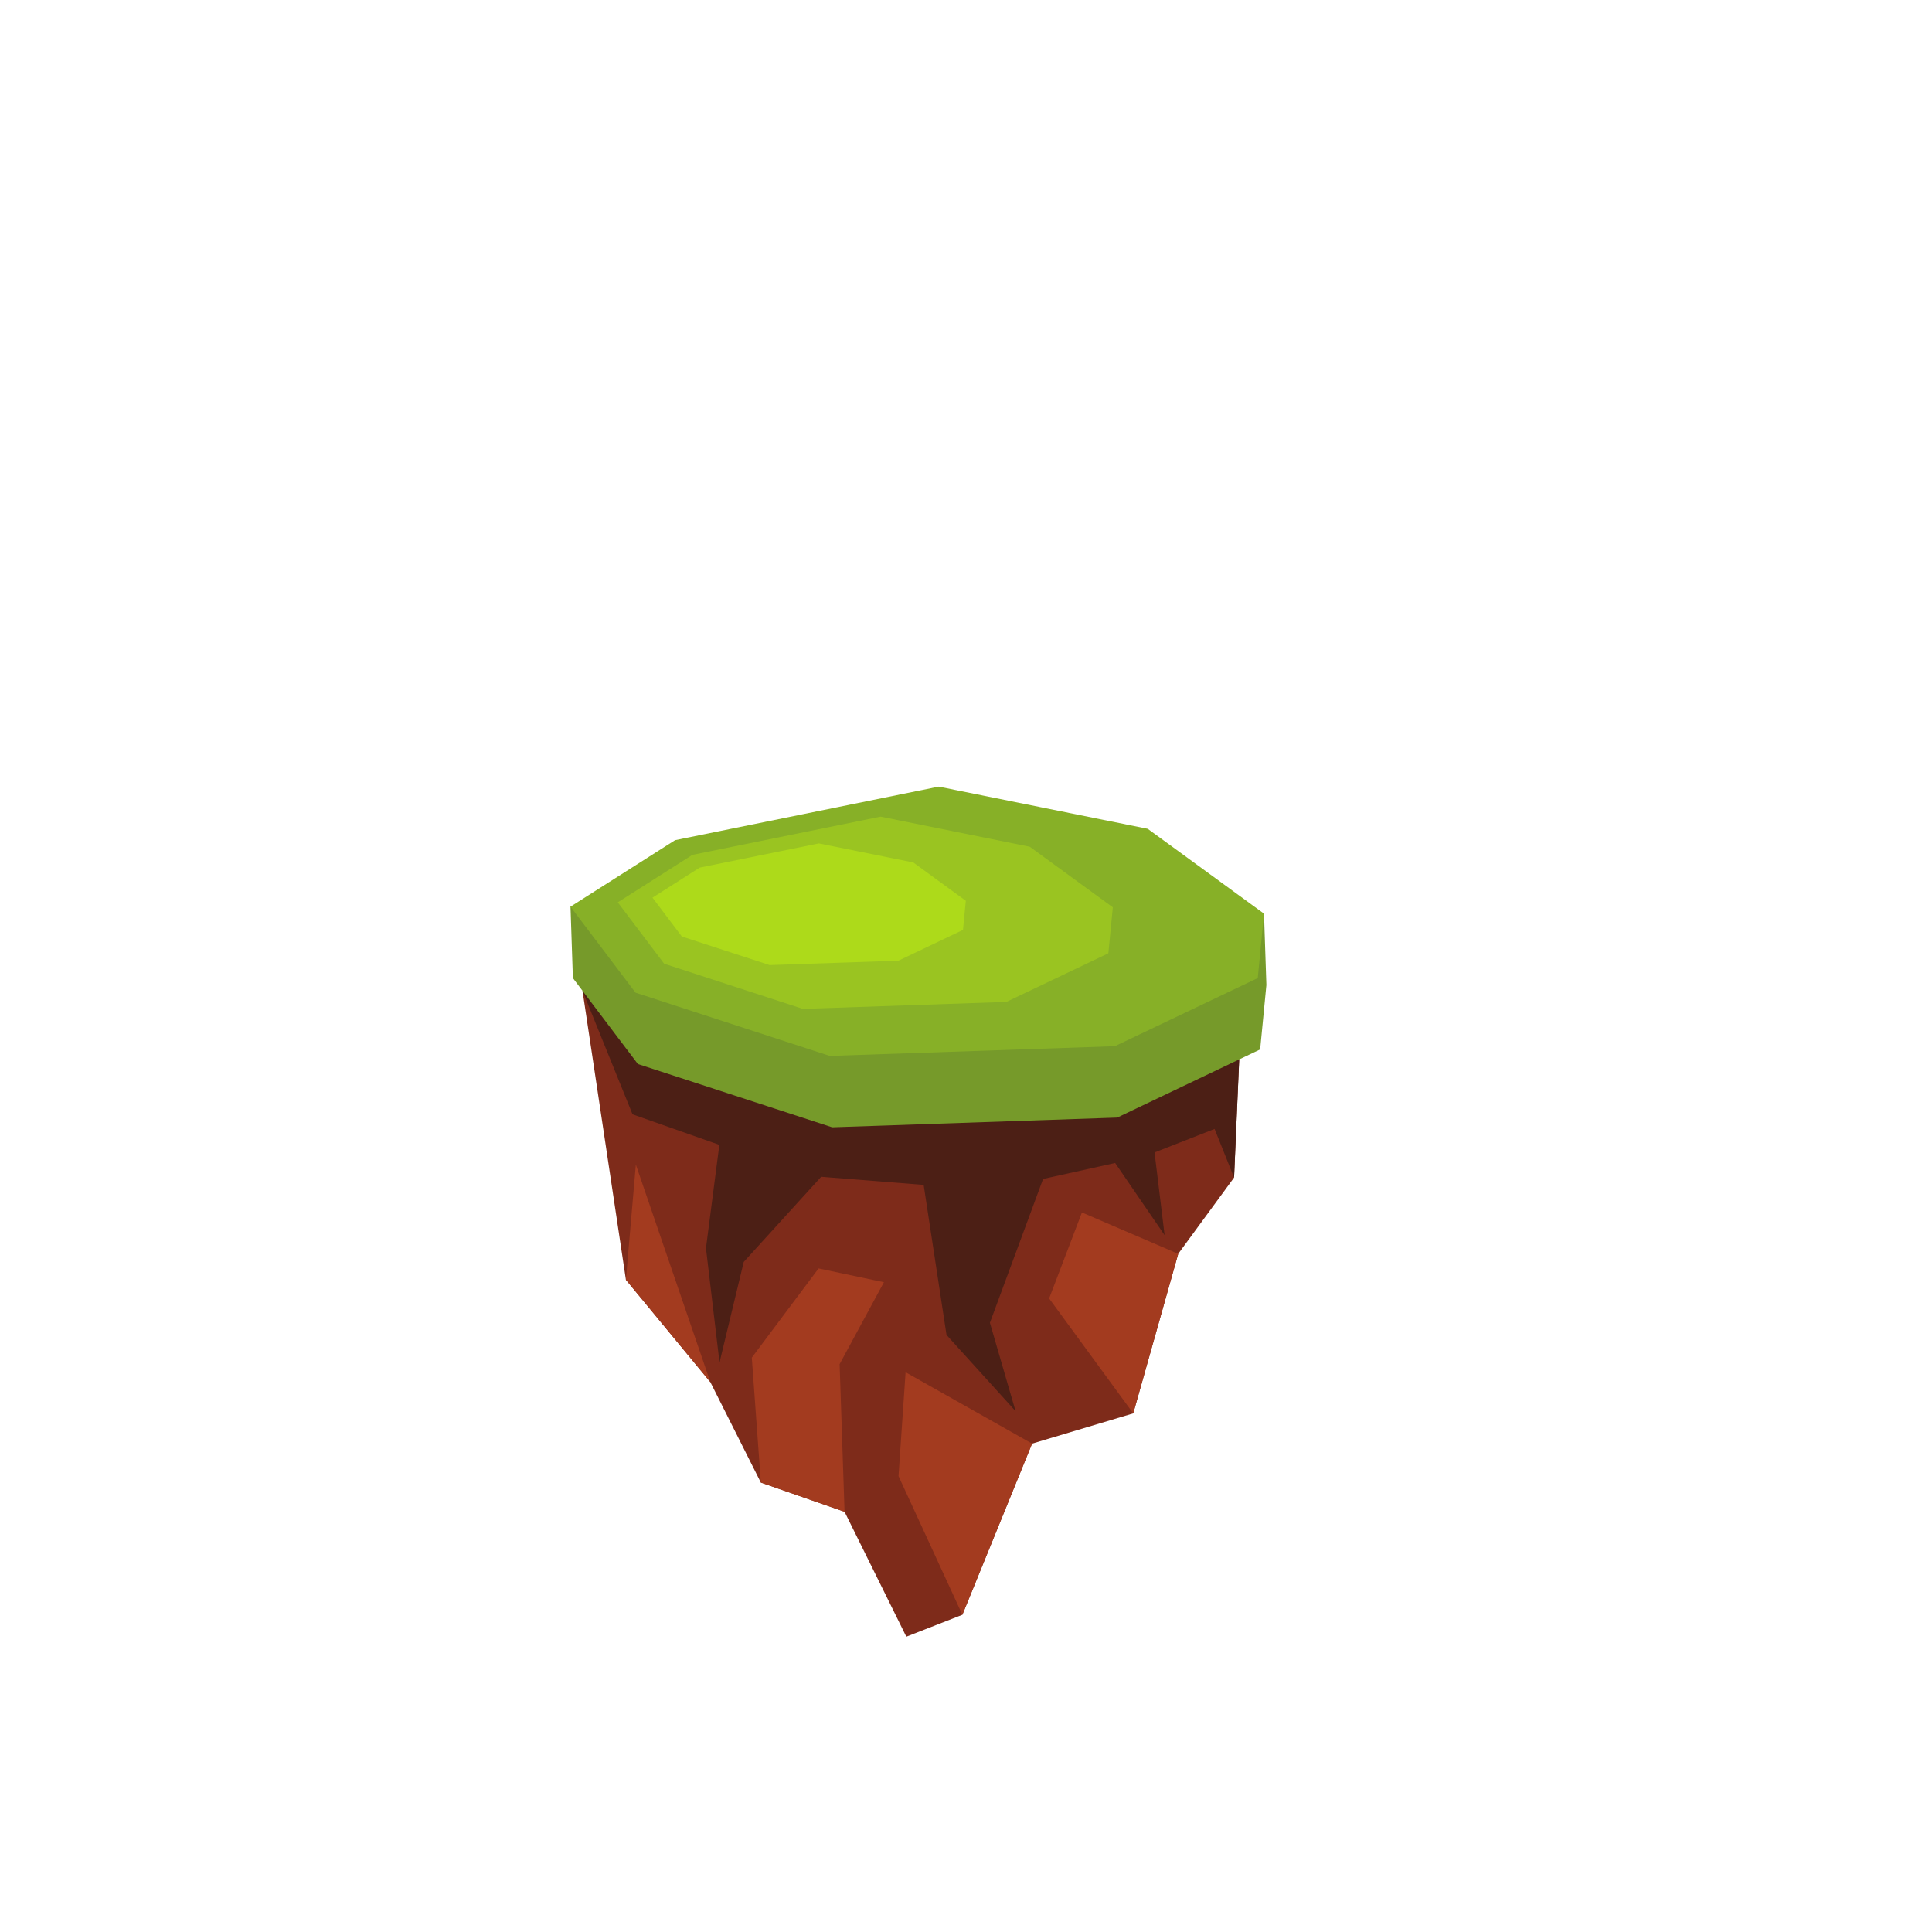
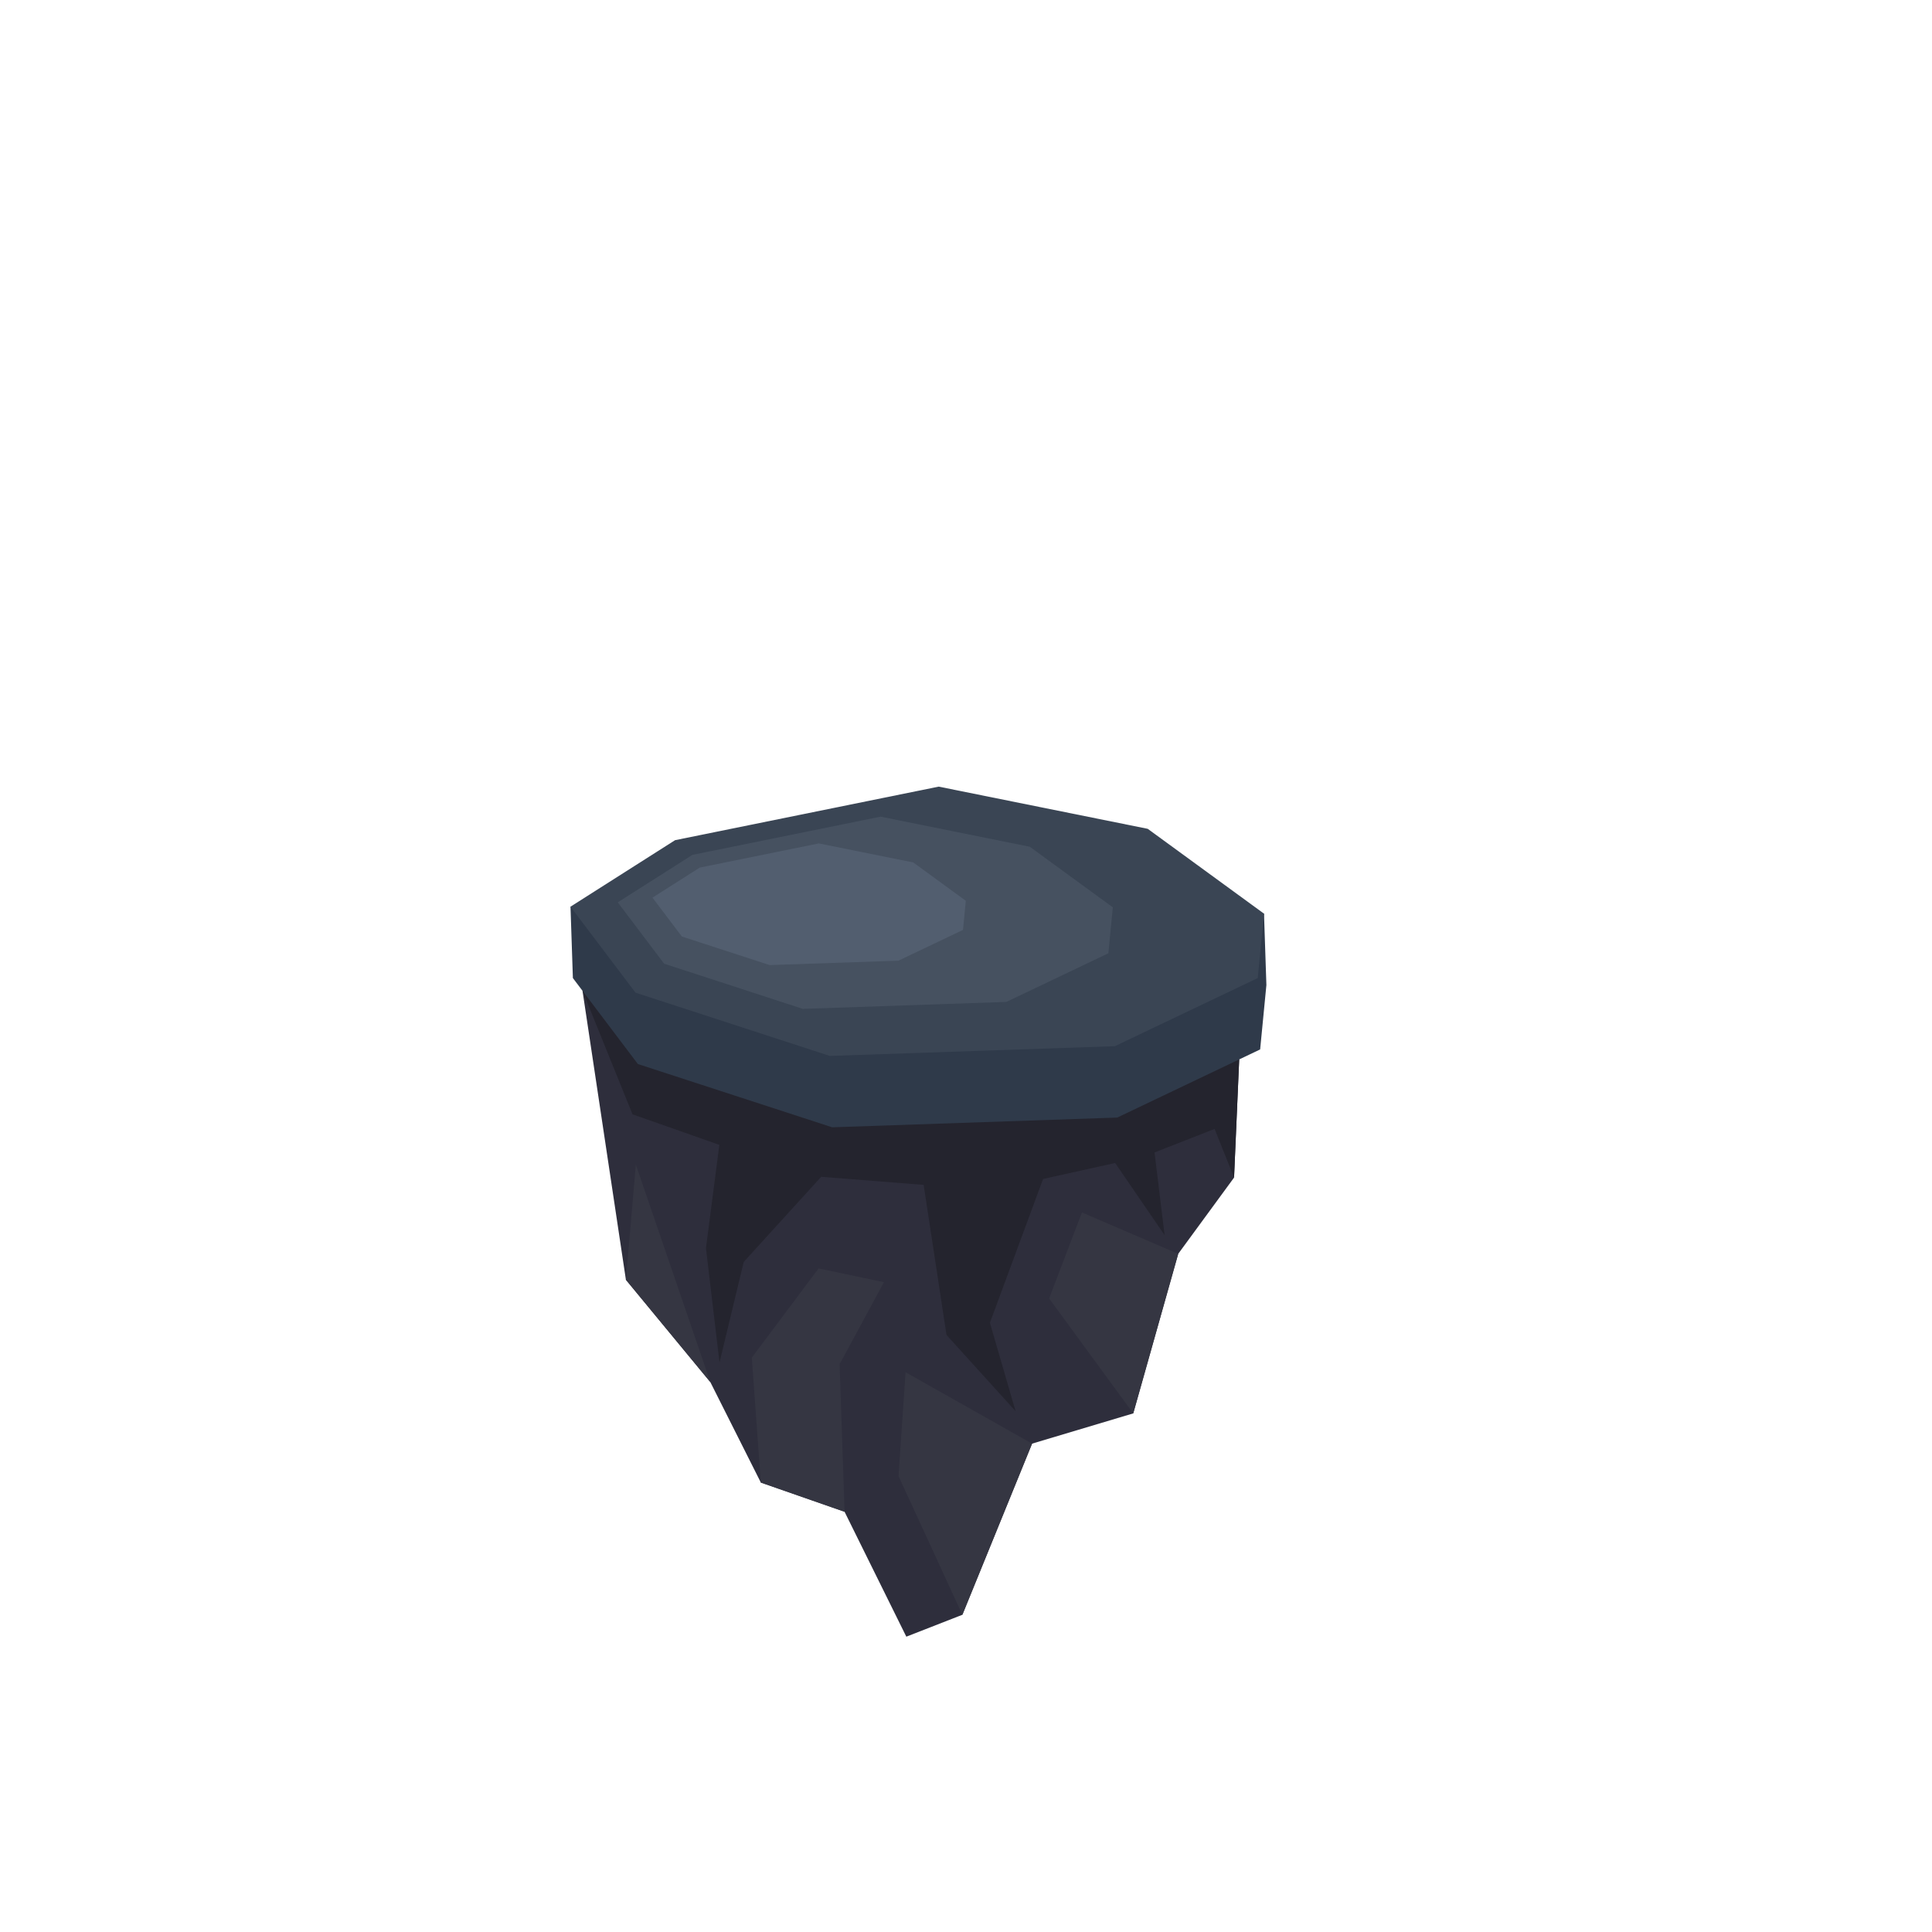
<svg xmlns="http://www.w3.org/2000/svg" version="1.1" id="svg1" width="880" height="880" viewBox="0 0 880 880">
  <defs id="defs1">
    <clipPath clipPathUnits="userSpaceOnUse" id="clipPath4">
      <path d="M 0,660 H 660 V 0 H 0 Z" transform="translate(-660.5352,-379.7729)" id="path4" />
    </clipPath>
    <clipPath clipPathUnits="userSpaceOnUse" id="clipPath6">
      <path d="M 0,660 H 660 V 0 H 0 Z" transform="translate(-660.5352,-219.7471)" id="path6" />
    </clipPath>
    <clipPath clipPathUnits="userSpaceOnUse" id="clipPath8">
      <path d="M 0,660 H 660 V 0 H 0 Z" transform="translate(-198.9946,-321.5313)" id="path8" />
    </clipPath>
    <clipPath clipPathUnits="userSpaceOnUse" id="clipPath10">
      <path d="M 0,660 H 660 V 0 H 0 Z" transform="translate(-198.9946,-321.5313)" id="path10" />
    </clipPath>
    <clipPath clipPathUnits="userSpaceOnUse" id="clipPath12">
      <path d="M 0,660 H 660 V 0 H 0 Z" transform="translate(-430.4844,-301.498)" id="path12" />
    </clipPath>
    <clipPath clipPathUnits="userSpaceOnUse" id="clipPath14">
      <path d="M 0,660 H 660 V 0 H 0 Z" transform="translate(-429.6689,-325.8809)" id="path14" />
    </clipPath>
    <clipPath clipPathUnits="userSpaceOnUse" id="clipPath16">
      <path d="M 0,660 H 660 V 0 H 0 Z" transform="translate(-378.6328,-334.3428)" id="path16" />
    </clipPath>
    <clipPath clipPathUnits="userSpaceOnUse" id="clipPath18">
      <path d="M 0,660 H 660 V 0 H 0 Z" transform="translate(-328.9731,-342.3325)" id="path18" />
    </clipPath>
    <clipPath clipPathUnits="userSpaceOnUse" id="clipPath20">
      <path d="M 0,660 H 660 V 0 H 0 Z" transform="translate(-259.917,-153.5342)" id="path20" />
    </clipPath>
    <clipPath clipPathUnits="userSpaceOnUse" id="clipPath22">
      <path d="M 0,660 H 660 V 0 H 0 Z" transform="translate(-38.2573,-423.5845)" id="path22" />
    </clipPath>
    <clipPath clipPathUnits="userSpaceOnUse" id="clipPath24">
      <path d="M 0,660 H 660 V 0 H 0 Z" transform="translate(-38.2573,-423.5845)" id="path24" />
    </clipPath>
    <clipPath clipPathUnits="userSpaceOnUse" id="clipPath26">
      <path d="M 0,660 H 660 V 0 H 0 Z" transform="translate(-35.7417,-435.9336)" id="path26" />
    </clipPath>
    <clipPath clipPathUnits="userSpaceOnUse" id="clipPath28">
      <path d="M 0,660 H 660 V 0 H 0 Z" transform="translate(-35.7417,-450.4331)" id="path28" />
    </clipPath>
    <clipPath clipPathUnits="userSpaceOnUse" id="clipPath30">
      <path d="M 0,660 H 660 V 0 H 0 Z" transform="translate(-47.5459,-450.9702)" id="path30" />
    </clipPath>
    <clipPath clipPathUnits="userSpaceOnUse" id="clipPath32">
      <path d="M 0,660 H 660 V 0 H 0 Z" transform="translate(-58.02,-451.8813)" id="path32" />
    </clipPath>
    <clipPath clipPathUnits="userSpaceOnUse" id="clipPath34">
      <path d="M 0,660 H 660 V 0 H 0 Z" transform="translate(-64.54,-317.4736)" id="path34" />
    </clipPath>
    <clipPath clipPathUnits="userSpaceOnUse" id="clipPath36">
      <path d="M 0,660 H 660 V 0 H 0 Z" transform="translate(-457.9453,-439.7095)" id="path36" />
    </clipPath>
    <clipPath clipPathUnits="userSpaceOnUse" id="clipPath38">
      <path d="M 0,660 H 660 V 0 H 0 Z" transform="translate(-457.9453,-439.7095)" id="path38" />
    </clipPath>
    <clipPath clipPathUnits="userSpaceOnUse" id="clipPath40">
      <path d="M 0,660 H 660 V 0 H 0 Z" transform="translate(-454.7715,-455.2861)" id="path40" />
    </clipPath>
    <clipPath clipPathUnits="userSpaceOnUse" id="clipPath42">
      <path d="M 0,660 H 660 V 0 H 0 Z" transform="translate(-454.7715,-473.5732)" id="path42" />
    </clipPath>
    <clipPath clipPathUnits="userSpaceOnUse" id="clipPath44">
      <path d="M 0,660 H 660 V 0 H 0 Z" transform="translate(-469.6611,-474.252)" id="path44" />
    </clipPath>
    <clipPath clipPathUnits="userSpaceOnUse" id="clipPath46">
      <path d="M 0,660 H 660 V 0 H 0 Z" transform="translate(-482.873,-475.3999)" id="path46" />
    </clipPath>
    <clipPath clipPathUnits="userSpaceOnUse" id="clipPath48">
      <path d="M 0,660 H 660 V 0 H 0 Z" transform="translate(-491.0967,-305.8672)" id="path48" />
    </clipPath>
    <clipPath clipPathUnits="userSpaceOnUse" id="clipPath50">
      <path d="M 0,660 H 660 V 0 H 0 Z" transform="translate(-250.8286,-501.4224)" id="path50" />
    </clipPath>
    <clipPath clipPathUnits="userSpaceOnUse" id="clipPath52">
      <path d="M 0,660 H 660 V 0 H 0 Z" transform="translate(-402.7773,-483.981)" id="path52" />
    </clipPath>
    <clipPath clipPathUnits="userSpaceOnUse" id="clipPath54">
      <path d="M 0,660 H 660 V 0 H 0 Z" transform="translate(-432.207,-604.8472)" id="path54" />
    </clipPath>
    <clipPath clipPathUnits="userSpaceOnUse" id="clipPath56">
      <path d="M 0,660 H 660 V 0 H 0 Z" transform="translate(-603.207,-584.1733)" id="path56" />
    </clipPath>
    <clipPath clipPathUnits="userSpaceOnUse" id="clipPath58">
      <path d="M 0,660 H 660 V 0 H 0 Z" transform="translate(-97.3906,-96.9189)" id="path58" />
    </clipPath>
    <clipPath clipPathUnits="userSpaceOnUse" id="clipPath60">
      <path d="M 0,660 H 660 V 0 H 0 Z" transform="translate(-237.1567,-80.0225)" id="path60" />
    </clipPath>
    <clipPath clipPathUnits="userSpaceOnUse" id="clipPath62">
      <path d="M 0,660 H 660 V 0 H 0 Z" transform="translate(-438.209,-169.959)" id="path62" />
    </clipPath>
    <clipPath clipPathUnits="userSpaceOnUse" id="clipPath64">
      <path d="M 0,660 H 660 V 0 H 0 Z" transform="translate(-590.1572,-152.5176)" id="path64" />
    </clipPath>
    <clipPath clipPathUnits="userSpaceOnUse" id="clipPath66">
      <path d="M 0,660 H 660 V 0 H 0 Z" transform="translate(-102.3013,-607.3481)" id="path66" />
    </clipPath>
    <clipPath clipPathUnits="userSpaceOnUse" id="clipPath68">
      <path d="M 0,660 H 660 V 0 H 0 Z" transform="translate(-208.1196,-588.668)" id="path68" />
    </clipPath>
  </defs>
  <g id="g1">
    <g id="group-MC0">
-       <path id="path7" d="m 0,0 14.825,-98.726 28.848,-34.963 17.249,-34.308 28.597,-9.976 21.102,-42.67 19.145,7.481 23.812,58.465 34.559,10.33 15.364,54.509 19.079,26.045 1.753,40.366 z" style="fill:#7e2b1a;fill-opacity:1;fill-rule:evenodd;stroke:none" transform="matrix(1.333333,0,0,-1.333333,265.3261,451.2916)" clip-path="url(#clipPath8)" />
-       <path id="path9" d="m 0,0 17.089,-42.202 29.656,-10.431 -4.572,-35.286 4.63,-39.069 8.271,34.358 26.459,29.094 35.006,-2.771 7.81,-51.262 23.593,-26.045 -8.768,30.202 18.164,49.131 24.62,5.454 16.896,-24.66 -3.439,28.262 20.51,8.035 6.655,-16.623 1.753,40.366 z" style="fill:#4c1f15;fill-opacity:1;fill-rule:evenodd;stroke:none" transform="matrix(1.333333,0,0,-1.333333,265.3261,451.2916)" clip-path="url(#clipPath10)" />
-       <path id="path11" d="m 0,0 -48.82,-23.275 -97.384,-3.324 -66.371,21.613 -22.204,29.369 -0.815,24.385 126.6,16.625 L 1.318,46.384 2.134,21.999 Z" style="fill:#769a2a;fill-opacity:1;fill-rule:evenodd;stroke:none" transform="matrix(1.333333,0,0,-1.333333,573.9792,478.0027)" clip-path="url(#clipPath12)" />
-       <path id="path13" d="m 0,0 -48.82,-23.275 -97.384,-3.324 -66.372,21.614 -22.202,29.37 35.729,22.719 90.055,18.289 71.401,-14.409 39.727,-28.983 z" style="fill:#87b027;fill-opacity:1;fill-rule:evenodd;stroke:none" transform="matrix(1.333333,0,0,-1.333333,572.8919,445.4921)" clip-path="url(#clipPath14)" />
-       <path id="path15" d="m 0,0 -34.851,-16.615 -69.516,-2.376 -47.379,15.429 -15.851,20.967 25.507,16.22 64.287,13.054 50.97,-10.286 28.358,-20.69 z" style="fill:#9ac421;fill-opacity:1;fill-rule:evenodd;stroke:none" transform="matrix(1.333333,0,0,-1.333333,504.8437,434.2096)" clip-path="url(#clipPath16)" />
-       <path id="path17" d="m 0,0 -22.058,-10.514 -43.998,-1.504 -29.989,9.765 -10.031,13.27 16.144,10.266 40.686,8.263 32.262,-6.509 L 0.964,9.94 Z" style="fill:#adda1a;fill-opacity:1;fill-rule:evenodd;stroke:none" transform="matrix(1.333333,0,0,-1.333333,438.6308,423.5567)" clip-path="url(#clipPath18)" />
-       <path id="path19" d="M 0,0 -3.09,42.67 19.721,73.149 42.044,68.44 26.909,40.452 28.596,-9.976 Z M 68.844,-45.165 47.032,2.216 49.444,37.683 92.655,13.3 Z M 127.215,23.63 98.478,62.896 109.686,92.27 142.578,78.139 Z m -173.313,45.641 3.394,39.344 25.455,-74.307 z" style="fill:#a33b1f;fill-opacity:1;fill-rule:evenodd;stroke:none" transform="matrix(1.333333,0,0,-1.333333,346.556,675.2877)" clip-path="url(#clipPath20)" />
+       <path id="path7" d="m 0,0 14.825,-98.726 28.848,-34.963 17.249,-34.308 28.597,-9.976 21.102,-42.67 19.145,7.481 23.812,58.465 34.559,10.33 15.364,54.509 19.079,26.045 1.753,40.366 z" style="fill:#2e2e3c;fill-opacity:1;fill-rule:evenodd;stroke:none" transform="matrix(1.333333,0,0,-1.333333,265.3261,451.2916)" clip-path="url(#clipPath8)" />
+       <path id="path9" d="m 0,0 17.089,-42.202 29.656,-10.431 -4.572,-35.286 4.63,-39.069 8.271,34.358 26.459,29.094 35.006,-2.771 7.81,-51.262 23.593,-26.045 -8.768,30.202 18.164,49.131 24.62,5.454 16.896,-24.66 -3.439,28.262 20.51,8.035 6.655,-16.623 1.753,40.366 z" style="fill:#24242e;fill-opacity:1;fill-rule:evenodd;stroke:none" transform="matrix(1.333333,0,0,-1.333333,265.3261,451.2916)" clip-path="url(#clipPath10)" />
+       <path id="path11" d="m 0,0 -48.82,-23.275 -97.384,-3.324 -66.371,21.613 -22.204,29.369 -0.815,24.385 126.6,16.625 L 1.318,46.384 2.134,21.999 Z" style="fill:#2f3a4a;fill-opacity:1;fill-rule:evenodd;stroke:none" transform="matrix(1.333333,0,0,-1.333333,573.9792,478.0027)" clip-path="url(#clipPath12)" />
+       <path id="path13" d="m 0,0 -48.82,-23.275 -97.384,-3.324 -66.372,21.614 -22.202,29.37 35.729,22.719 90.055,18.289 71.401,-14.409 39.727,-28.983 z" style="fill:#3a4554;fill-opacity:1;fill-rule:evenodd;stroke:none" transform="matrix(1.333333,0,0,-1.333333,572.8919,445.4921)" clip-path="url(#clipPath14)" />
+       <path id="path15" d="m 0,0 -34.851,-16.615 -69.516,-2.376 -47.379,15.429 -15.851,20.967 25.507,16.22 64.287,13.054 50.97,-10.286 28.358,-20.69 z" style="fill:#465160;fill-opacity:1;fill-rule:evenodd;stroke:none" transform="matrix(1.333333,0,0,-1.333333,504.8437,434.2096)" clip-path="url(#clipPath16)" />
+       <path id="path17" d="m 0,0 -22.058,-10.514 -43.998,-1.504 -29.989,9.765 -10.031,13.27 16.144,10.266 40.686,8.263 32.262,-6.509 L 0.964,9.94 Z" style="fill:#525e6f;fill-opacity:1;fill-rule:evenodd;stroke:none" transform="matrix(1.333333,0,0,-1.333333,438.6308,423.5567)" clip-path="url(#clipPath18)" />
+       <path id="path19" d="M 0,0 -3.09,42.67 19.721,73.149 42.044,68.44 26.909,40.452 28.596,-9.976 Z M 68.844,-45.165 47.032,2.216 49.444,37.683 92.655,13.3 Z M 127.215,23.63 98.478,62.896 109.686,92.27 142.578,78.139 Z m -173.313,45.641 3.394,39.344 25.455,-74.307 z" style="fill:#353642;fill-opacity:1;fill-rule:evenodd;stroke:none" transform="matrix(1.333333,0,0,-1.333333,346.556,675.2877)" clip-path="url(#clipPath20)" />
    </g>
  </g>
</svg>
